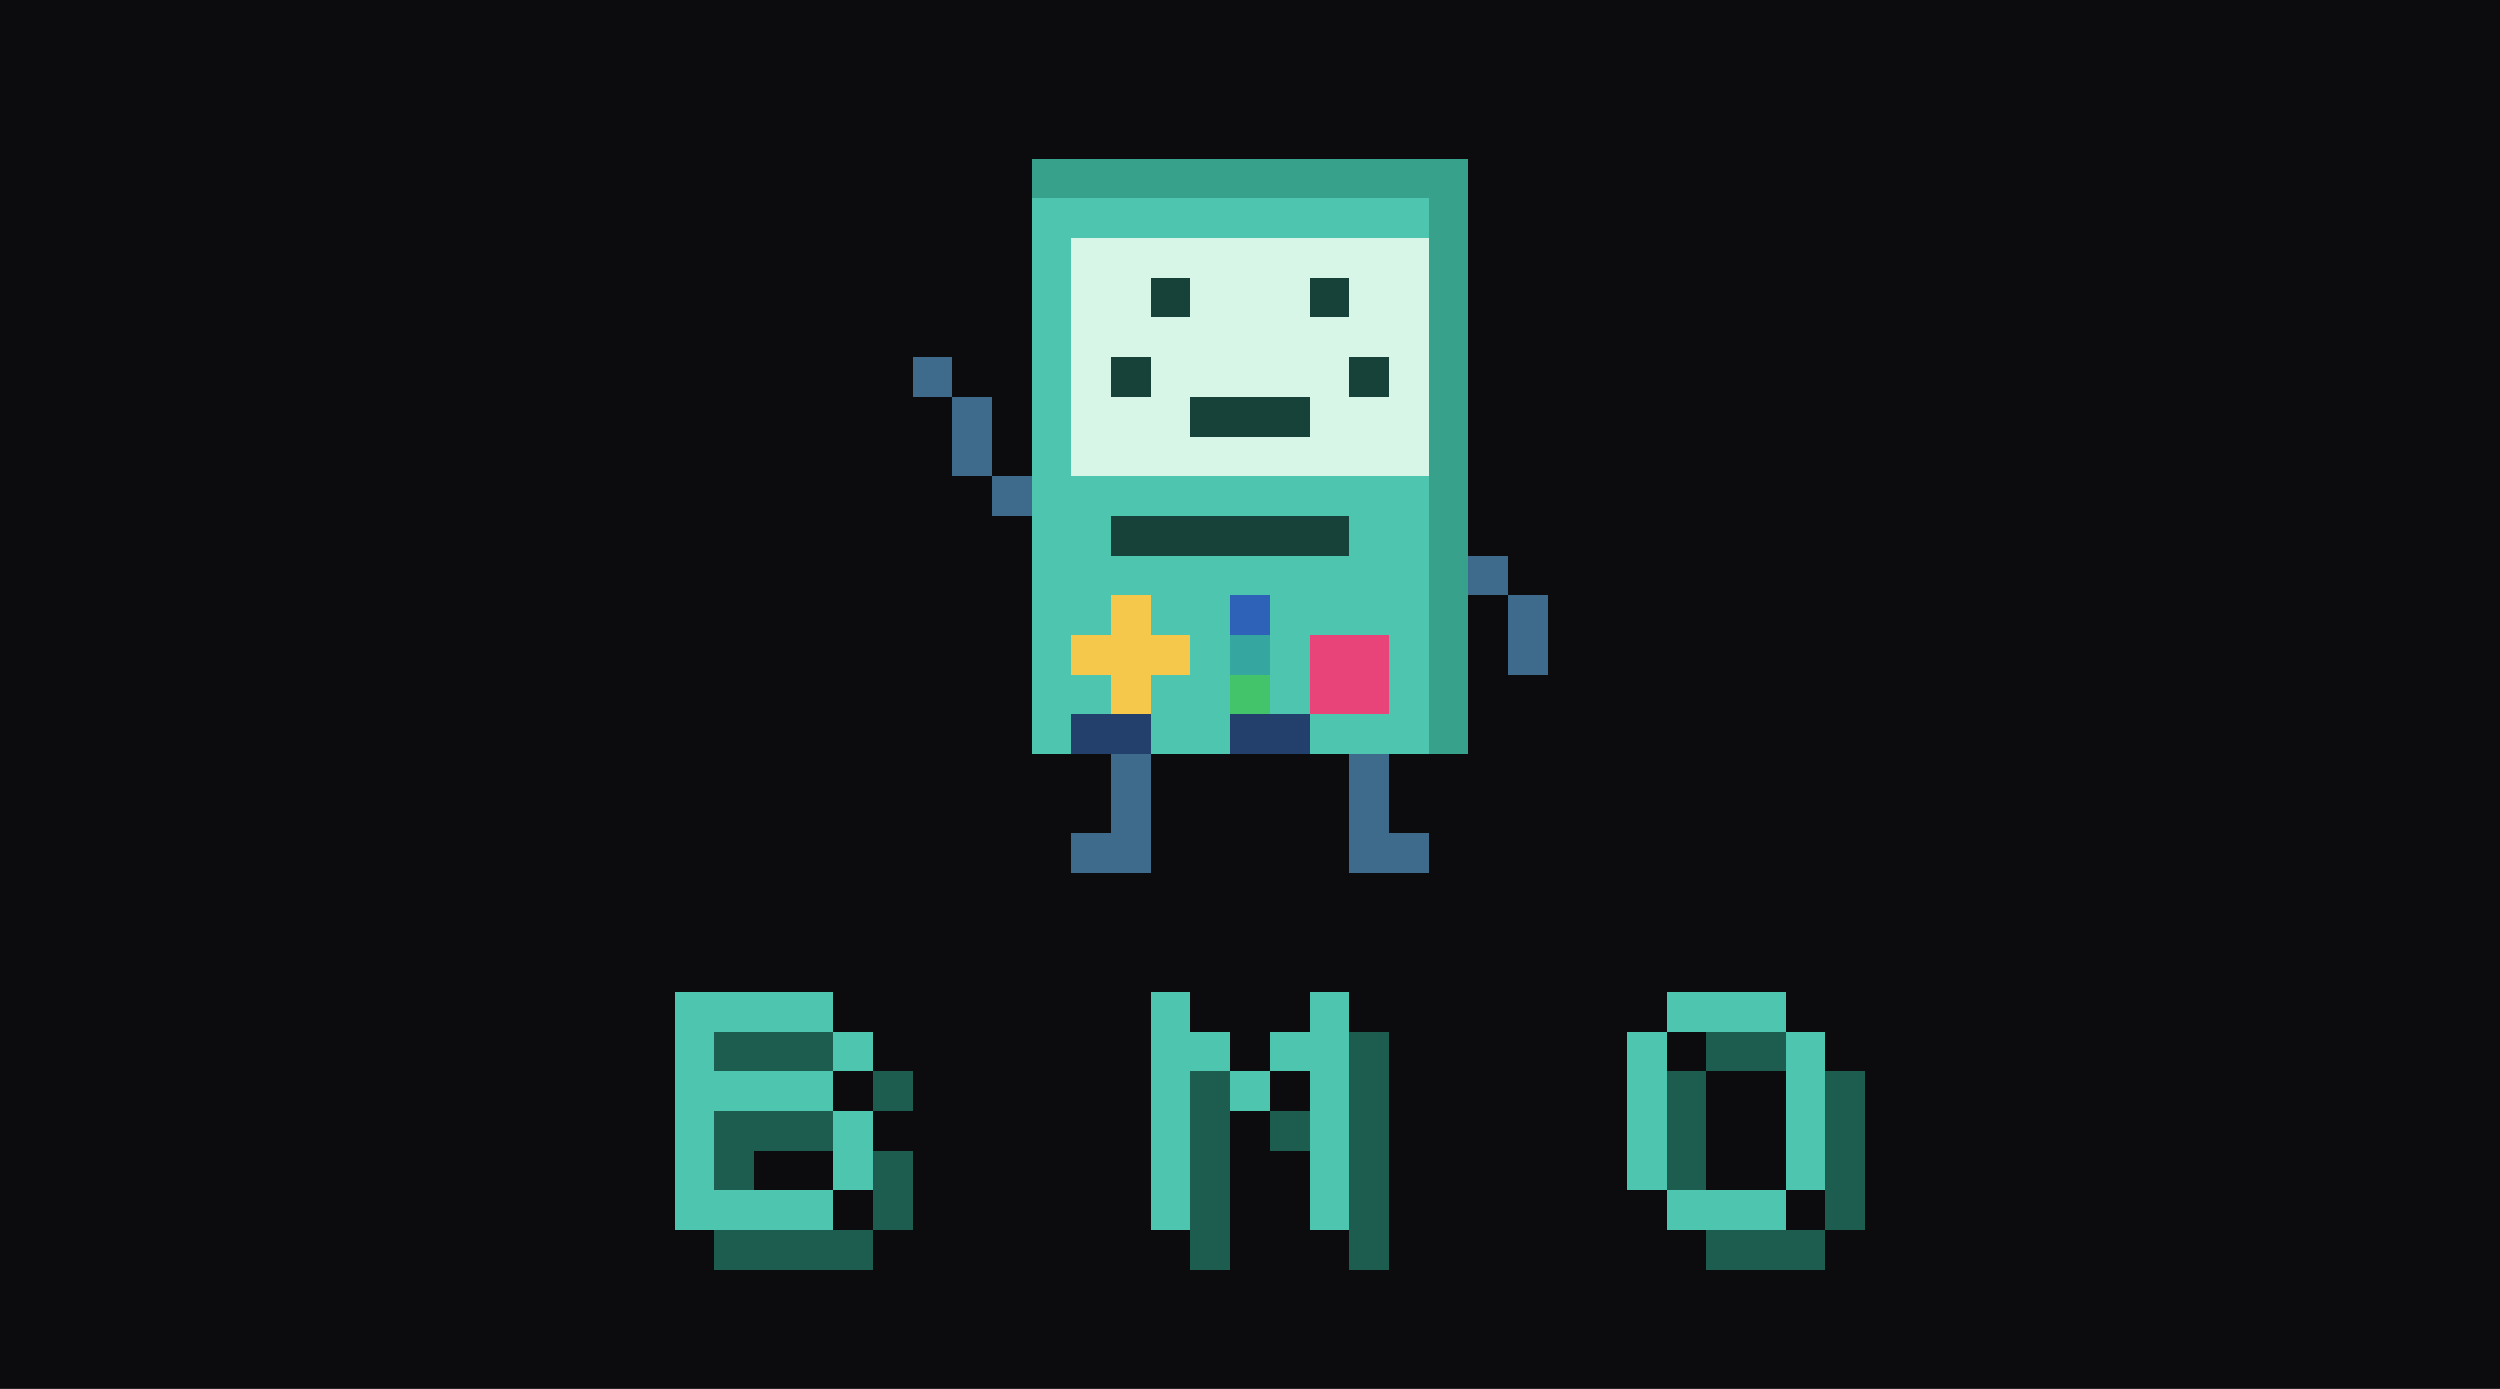
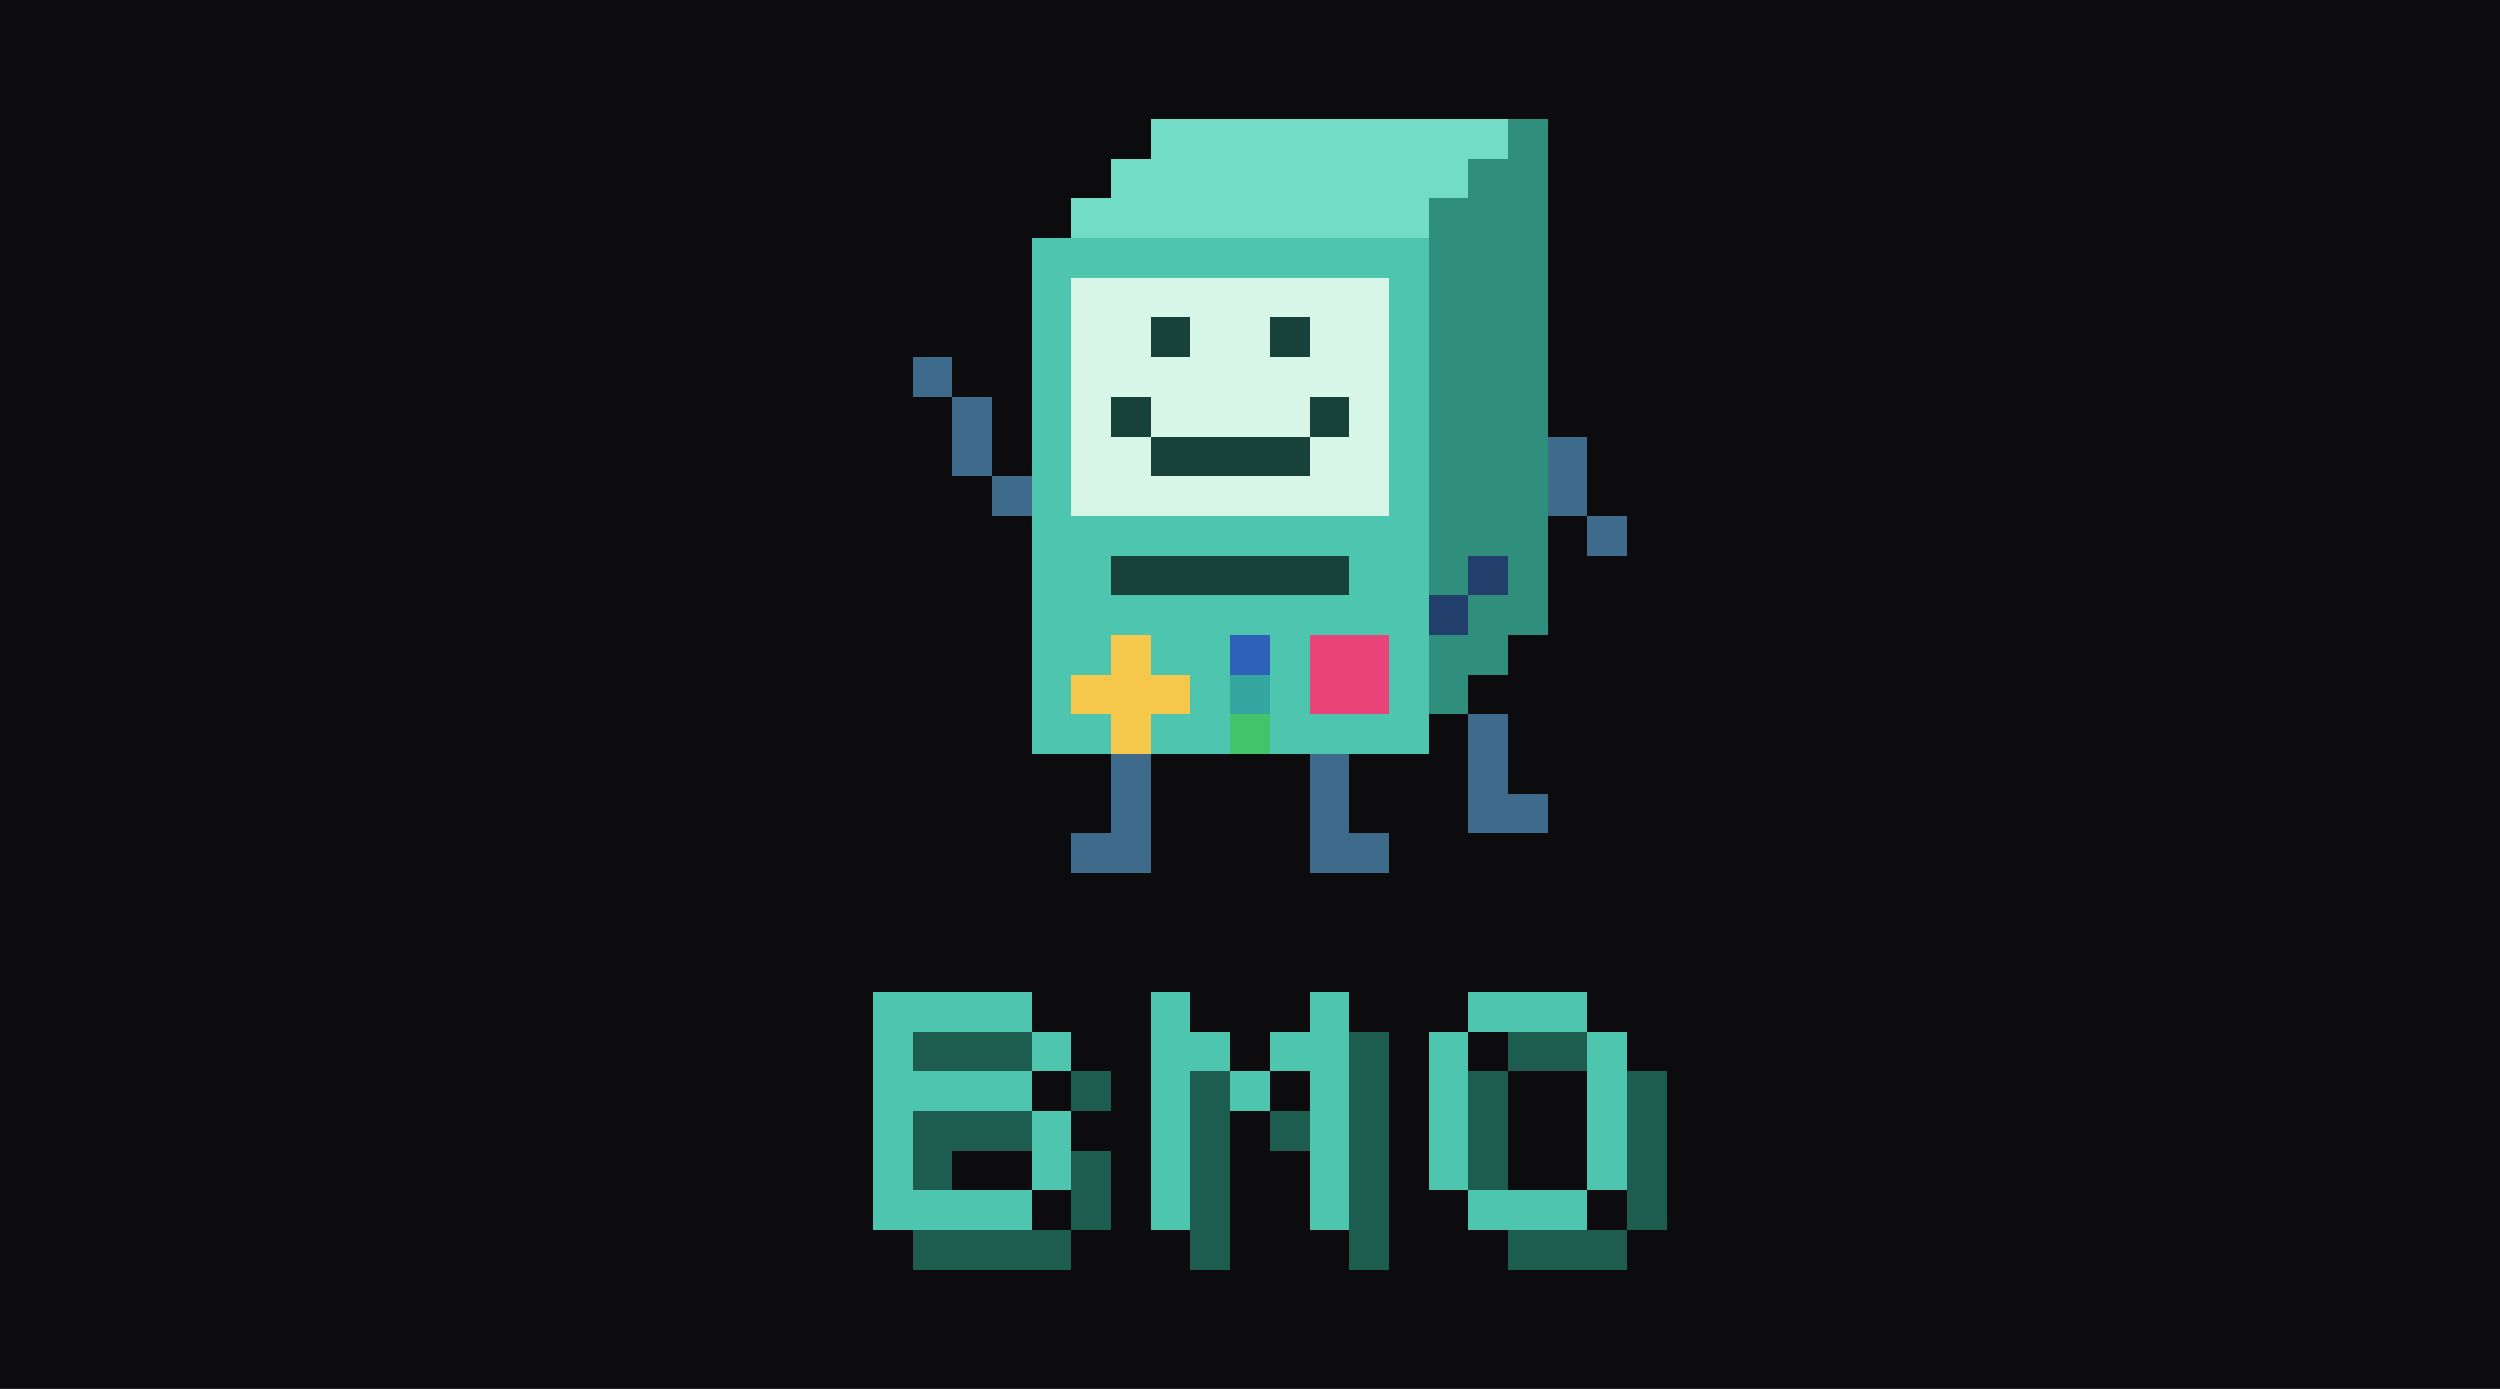
<svg xmlns="http://www.w3.org/2000/svg" viewBox="0 0 630 350" role="img" aria-label="bmo">
  <style>
    @media (prefers-reduced-motion: no-preference) {
      .lt { animation: bob 2.8s ease-in-out infinite }
      .l0 { animation-delay: 0.00s }
      .l1 { animation-delay: -0.93s }
      .l2 { animation-delay: -1.87s }
      @keyframes bob {
        0%, 100% { transform: translateY(-5px) }
        50% { transform: translateY(5px) }
      }
    }
  </style>
  <rect width="630" height="350" fill="#0C0C0F" />
  <g shape-rendering="crispEdges">
-     <rect x="260" y="40" width="110" height="10" fill="#37A18C" />
-     <rect x="260" y="50" width="100" height="10" fill="#4EC6AF" />
-     <rect x="360" y="50" width="10" height="10" fill="#37A18C" />
-     <rect x="260" y="60" width="10" height="10" fill="#4EC6AF" />
-     <rect x="270" y="60" width="90" height="10" fill="#D8F6E7" />
-     <rect x="360" y="60" width="10" height="10" fill="#37A18C" />
+     <rect x="290" y="30" width="90" height="10" fill="#72DCC7" />
+     <rect x="380" y="30" width="10" height="10" fill="#2F8E7C" />
+     <rect x="280" y="40" width="90" height="10" fill="#72DCC7" />
+     <rect x="370" y="40" width="20" height="10" fill="#2F8E7C" />
+     <rect x="270" y="50" width="90" height="10" fill="#72DCC7" />
+     <rect x="360" y="50" width="30" height="10" fill="#2F8E7C" />
+     <rect x="260" y="60" width="100" height="10" fill="#4EC6AF" />
+     <rect x="360" y="60" width="30" height="10" fill="#2F8E7C" />
    <rect x="260" y="70" width="10" height="10" fill="#4EC6AF" />
-     <rect x="270" y="70" width="20" height="10" fill="#D8F6E7" />
-     <rect x="290" y="70" width="10" height="10" fill="#17423A" />
-     <rect x="300" y="70" width="30" height="10" fill="#D8F6E7" />
-     <rect x="330" y="70" width="10" height="10" fill="#17423A" />
-     <rect x="340" y="70" width="20" height="10" fill="#D8F6E7" />
-     <rect x="360" y="70" width="10" height="10" fill="#37A18C" />
+     <rect x="270" y="70" width="80" height="10" fill="#D8F6E7" />
+     <rect x="350" y="70" width="10" height="10" fill="#4EC6AF" />
+     <rect x="360" y="70" width="30" height="10" fill="#2F8E7C" />
    <rect x="260" y="80" width="10" height="10" fill="#4EC6AF" />
-     <rect x="270" y="80" width="90" height="10" fill="#D8F6E7" />
-     <rect x="360" y="80" width="10" height="10" fill="#37A18C" />
+     <rect x="270" y="80" width="20" height="10" fill="#D8F6E7" />
+     <rect x="290" y="80" width="10" height="10" fill="#17423A" />
+     <rect x="300" y="80" width="20" height="10" fill="#D8F6E7" />
+     <rect x="320" y="80" width="10" height="10" fill="#17423A" />
+     <rect x="330" y="80" width="20" height="10" fill="#D8F6E7" />
+     <rect x="350" y="80" width="10" height="10" fill="#4EC6AF" />
+     <rect x="360" y="80" width="30" height="10" fill="#2F8E7C" />
    <rect x="230" y="90" width="10" height="10" fill="#3E6B8C" />
    <rect x="260" y="90" width="10" height="10" fill="#4EC6AF" />
-     <rect x="270" y="90" width="10" height="10" fill="#D8F6E7" />
-     <rect x="280" y="90" width="10" height="10" fill="#17423A" />
-     <rect x="290" y="90" width="50" height="10" fill="#D8F6E7" />
-     <rect x="340" y="90" width="10" height="10" fill="#17423A" />
-     <rect x="350" y="90" width="10" height="10" fill="#D8F6E7" />
-     <rect x="360" y="90" width="10" height="10" fill="#37A18C" />
+     <rect x="270" y="90" width="80" height="10" fill="#D8F6E7" />
+     <rect x="350" y="90" width="10" height="10" fill="#4EC6AF" />
+     <rect x="360" y="90" width="30" height="10" fill="#2F8E7C" />
    <rect x="240" y="100" width="10" height="10" fill="#3E6B8C" />
    <rect x="260" y="100" width="10" height="10" fill="#4EC6AF" />
-     <rect x="270" y="100" width="30" height="10" fill="#D8F6E7" />
-     <rect x="300" y="100" width="30" height="10" fill="#17423A" />
-     <rect x="330" y="100" width="30" height="10" fill="#D8F6E7" />
-     <rect x="360" y="100" width="10" height="10" fill="#37A18C" />
+     <rect x="270" y="100" width="10" height="10" fill="#D8F6E7" />
+     <rect x="280" y="100" width="10" height="10" fill="#17423A" />
+     <rect x="290" y="100" width="40" height="10" fill="#D8F6E7" />
+     <rect x="330" y="100" width="10" height="10" fill="#17423A" />
+     <rect x="340" y="100" width="10" height="10" fill="#D8F6E7" />
+     <rect x="350" y="100" width="10" height="10" fill="#4EC6AF" />
+     <rect x="360" y="100" width="30" height="10" fill="#2F8E7C" />
    <rect x="240" y="110" width="10" height="10" fill="#3E6B8C" />
    <rect x="260" y="110" width="10" height="10" fill="#4EC6AF" />
-     <rect x="270" y="110" width="90" height="10" fill="#D8F6E7" />
-     <rect x="360" y="110" width="10" height="10" fill="#37A18C" />
+     <rect x="270" y="110" width="20" height="10" fill="#D8F6E7" />
+     <rect x="290" y="110" width="40" height="10" fill="#17423A" />
+     <rect x="330" y="110" width="20" height="10" fill="#D8F6E7" />
+     <rect x="350" y="110" width="10" height="10" fill="#4EC6AF" />
+     <rect x="360" y="110" width="30" height="10" fill="#2F8E7C" />
+     <rect x="390" y="110" width="10" height="10" fill="#3E6B8C" />
    <rect x="250" y="120" width="10" height="10" fill="#3E6B8C" />
-     <rect x="260" y="120" width="100" height="10" fill="#4EC6AF" />
-     <rect x="360" y="120" width="10" height="10" fill="#37A18C" />
-     <rect x="260" y="130" width="20" height="10" fill="#4EC6AF" />
-     <rect x="280" y="130" width="60" height="10" fill="#17423A" />
-     <rect x="340" y="130" width="20" height="10" fill="#4EC6AF" />
-     <rect x="360" y="130" width="10" height="10" fill="#37A18C" />
-     <rect x="260" y="140" width="100" height="10" fill="#4EC6AF" />
-     <rect x="360" y="140" width="10" height="10" fill="#37A18C" />
-     <rect x="370" y="140" width="10" height="10" fill="#3E6B8C" />
-     <rect x="260" y="150" width="20" height="10" fill="#4EC6AF" />
-     <rect x="280" y="150" width="10" height="10" fill="#F5C84C" />
-     <rect x="290" y="150" width="20" height="10" fill="#4EC6AF" />
-     <rect x="310" y="150" width="10" height="10" fill="#2E62B8" />
-     <rect x="320" y="150" width="40" height="10" fill="#4EC6AF" />
-     <rect x="360" y="150" width="10" height="10" fill="#37A18C" />
-     <rect x="380" y="150" width="10" height="10" fill="#3E6B8C" />
-     <rect x="260" y="160" width="10" height="10" fill="#4EC6AF" />
-     <rect x="270" y="160" width="30" height="10" fill="#F5C84C" />
-     <rect x="300" y="160" width="10" height="10" fill="#4EC6AF" />
-     <rect x="310" y="160" width="10" height="10" fill="#35A7A0" />
+     <rect x="260" y="120" width="10" height="10" fill="#4EC6AF" />
+     <rect x="270" y="120" width="80" height="10" fill="#D8F6E7" />
+     <rect x="350" y="120" width="10" height="10" fill="#4EC6AF" />
+     <rect x="360" y="120" width="30" height="10" fill="#2F8E7C" />
+     <rect x="390" y="120" width="10" height="10" fill="#3E6B8C" />
+     <rect x="260" y="130" width="100" height="10" fill="#4EC6AF" />
+     <rect x="360" y="130" width="30" height="10" fill="#2F8E7C" />
+     <rect x="400" y="130" width="10" height="10" fill="#3E6B8C" />
+     <rect x="260" y="140" width="20" height="10" fill="#4EC6AF" />
+     <rect x="280" y="140" width="60" height="10" fill="#17423A" />
+     <rect x="340" y="140" width="20" height="10" fill="#4EC6AF" />
+     <rect x="360" y="140" width="10" height="10" fill="#2F8E7C" />
+     <rect x="370" y="140" width="10" height="10" fill="#22406B" />
+     <rect x="380" y="140" width="10" height="10" fill="#2F8E7C" />
+     <rect x="260" y="150" width="100" height="10" fill="#4EC6AF" />
+     <rect x="360" y="150" width="10" height="10" fill="#22406B" />
+     <rect x="370" y="150" width="20" height="10" fill="#2F8E7C" />
+     <rect x="260" y="160" width="20" height="10" fill="#4EC6AF" />
+     <rect x="280" y="160" width="10" height="10" fill="#F5C84C" />
+     <rect x="290" y="160" width="20" height="10" fill="#4EC6AF" />
+     <rect x="310" y="160" width="10" height="10" fill="#2E62B8" />
    <rect x="320" y="160" width="10" height="10" fill="#4EC6AF" />
    <rect x="330" y="160" width="20" height="10" fill="#E8447A" />
    <rect x="350" y="160" width="10" height="10" fill="#4EC6AF" />
-     <rect x="360" y="160" width="10" height="10" fill="#37A18C" />
-     <rect x="380" y="160" width="10" height="10" fill="#3E6B8C" />
-     <rect x="260" y="170" width="20" height="10" fill="#4EC6AF" />
-     <rect x="280" y="170" width="10" height="10" fill="#F5C84C" />
-     <rect x="290" y="170" width="20" height="10" fill="#4EC6AF" />
-     <rect x="310" y="170" width="10" height="10" fill="#43C46B" />
+     <rect x="360" y="160" width="20" height="10" fill="#2F8E7C" />
+     <rect x="260" y="170" width="10" height="10" fill="#4EC6AF" />
+     <rect x="270" y="170" width="30" height="10" fill="#F5C84C" />
+     <rect x="300" y="170" width="10" height="10" fill="#4EC6AF" />
+     <rect x="310" y="170" width="10" height="10" fill="#35A7A0" />
    <rect x="320" y="170" width="10" height="10" fill="#4EC6AF" />
    <rect x="330" y="170" width="20" height="10" fill="#E8447A" />
    <rect x="350" y="170" width="10" height="10" fill="#4EC6AF" />
-     <rect x="360" y="170" width="10" height="10" fill="#37A18C" />
-     <rect x="260" y="180" width="10" height="10" fill="#4EC6AF" />
-     <rect x="270" y="180" width="20" height="10" fill="#22406B" />
+     <rect x="360" y="170" width="10" height="10" fill="#2F8E7C" />
+     <rect x="260" y="180" width="20" height="10" fill="#4EC6AF" />
+     <rect x="280" y="180" width="10" height="10" fill="#F5C84C" />
    <rect x="290" y="180" width="20" height="10" fill="#4EC6AF" />
-     <rect x="310" y="180" width="20" height="10" fill="#22406B" />
-     <rect x="330" y="180" width="30" height="10" fill="#4EC6AF" />
-     <rect x="360" y="180" width="10" height="10" fill="#37A18C" />
+     <rect x="310" y="180" width="10" height="10" fill="#43C46B" />
+     <rect x="320" y="180" width="40" height="10" fill="#4EC6AF" />
+     <rect x="370" y="180" width="10" height="10" fill="#3E6B8C" />
    <rect x="280" y="190" width="10" height="10" fill="#3E6B8C" />
-     <rect x="340" y="190" width="10" height="10" fill="#3E6B8C" />
+     <rect x="330" y="190" width="10" height="10" fill="#3E6B8C" />
+     <rect x="370" y="190" width="10" height="10" fill="#3E6B8C" />
    <rect x="280" y="200" width="10" height="10" fill="#3E6B8C" />
-     <rect x="340" y="200" width="10" height="10" fill="#3E6B8C" />
+     <rect x="330" y="200" width="10" height="10" fill="#3E6B8C" />
+     <rect x="370" y="200" width="20" height="10" fill="#3E6B8C" />
    <rect x="270" y="210" width="20" height="10" fill="#3E6B8C" />
-     <rect x="340" y="210" width="20" height="10" fill="#3E6B8C" />
-     <g transform="translate(170 250)">
+     <rect x="330" y="210" width="20" height="10" fill="#3E6B8C" />
+     <g transform="translate(220 250)">
      <g class="lt l0">
        <rect x="0" y="0" width="40" height="10" fill="#4EC6AF" />
        <rect x="0" y="10" width="10" height="10" fill="#4EC6AF" />
        <rect x="40" y="10" width="10" height="10" fill="#4EC6AF" />
        <rect x="0" y="20" width="40" height="10" fill="#4EC6AF" />
        <rect x="0" y="30" width="10" height="10" fill="#4EC6AF" />
        <rect x="40" y="30" width="10" height="10" fill="#4EC6AF" />
        <rect x="0" y="40" width="10" height="10" fill="#4EC6AF" />
        <rect x="40" y="40" width="10" height="10" fill="#4EC6AF" />
        <rect x="0" y="50" width="40" height="10" fill="#4EC6AF" />
        <rect x="10" y="10" width="10" height="10" fill="#1D5D50" />
        <rect x="20" y="10" width="10" height="10" fill="#1D5D50" />
        <rect x="30" y="10" width="10" height="10" fill="#1D5D50" />
        <rect x="50" y="20" width="10" height="10" fill="#1D5D50" />
        <rect x="10" y="30" width="10" height="10" fill="#1D5D50" />
        <rect x="20" y="30" width="10" height="10" fill="#1D5D50" />
        <rect x="30" y="30" width="10" height="10" fill="#1D5D50" />
        <rect x="10" y="40" width="10" height="10" fill="#1D5D50" />
        <rect x="50" y="40" width="10" height="10" fill="#1D5D50" />
        <rect x="50" y="50" width="10" height="10" fill="#1D5D50" />
        <rect x="10" y="60" width="10" height="10" fill="#1D5D50" />
        <rect x="20" y="60" width="10" height="10" fill="#1D5D50" />
        <rect x="30" y="60" width="10" height="10" fill="#1D5D50" />
        <rect x="40" y="60" width="10" height="10" fill="#1D5D50" />
      </g>
    </g>
    <g transform="translate(290 250)">
      <g class="lt l1">
        <rect x="0" y="0" width="10" height="10" fill="#4EC6AF" />
        <rect x="40" y="0" width="10" height="10" fill="#4EC6AF" />
        <rect x="0" y="10" width="20" height="10" fill="#4EC6AF" />
        <rect x="30" y="10" width="20" height="10" fill="#4EC6AF" />
        <rect x="0" y="20" width="10" height="10" fill="#4EC6AF" />
        <rect x="20" y="20" width="10" height="10" fill="#4EC6AF" />
        <rect x="40" y="20" width="10" height="10" fill="#4EC6AF" />
        <rect x="0" y="30" width="10" height="10" fill="#4EC6AF" />
        <rect x="40" y="30" width="10" height="10" fill="#4EC6AF" />
        <rect x="0" y="40" width="10" height="10" fill="#4EC6AF" />
        <rect x="40" y="40" width="10" height="10" fill="#4EC6AF" />
        <rect x="0" y="50" width="10" height="10" fill="#4EC6AF" />
        <rect x="40" y="50" width="10" height="10" fill="#4EC6AF" />
        <rect x="50" y="10" width="10" height="10" fill="#1D5D50" />
        <rect x="10" y="20" width="10" height="10" fill="#1D5D50" />
        <rect x="50" y="20" width="10" height="10" fill="#1D5D50" />
        <rect x="10" y="30" width="10" height="10" fill="#1D5D50" />
        <rect x="30" y="30" width="10" height="10" fill="#1D5D50" />
        <rect x="50" y="30" width="10" height="10" fill="#1D5D50" />
        <rect x="10" y="40" width="10" height="10" fill="#1D5D50" />
        <rect x="50" y="40" width="10" height="10" fill="#1D5D50" />
        <rect x="10" y="50" width="10" height="10" fill="#1D5D50" />
        <rect x="50" y="50" width="10" height="10" fill="#1D5D50" />
        <rect x="10" y="60" width="10" height="10" fill="#1D5D50" />
        <rect x="50" y="60" width="10" height="10" fill="#1D5D50" />
      </g>
    </g>
-     <g transform="translate(410 250)">
+     <g transform="translate(360 250)">
      <g class="lt l2">
        <rect x="10" y="0" width="30" height="10" fill="#4EC6AF" />
        <rect x="0" y="10" width="10" height="10" fill="#4EC6AF" />
        <rect x="40" y="10" width="10" height="10" fill="#4EC6AF" />
        <rect x="0" y="20" width="10" height="10" fill="#4EC6AF" />
        <rect x="40" y="20" width="10" height="10" fill="#4EC6AF" />
        <rect x="0" y="30" width="10" height="10" fill="#4EC6AF" />
        <rect x="40" y="30" width="10" height="10" fill="#4EC6AF" />
        <rect x="0" y="40" width="10" height="10" fill="#4EC6AF" />
        <rect x="40" y="40" width="10" height="10" fill="#4EC6AF" />
        <rect x="10" y="50" width="30" height="10" fill="#4EC6AF" />
        <rect x="20" y="10" width="10" height="10" fill="#1D5D50" />
        <rect x="30" y="10" width="10" height="10" fill="#1D5D50" />
        <rect x="10" y="20" width="10" height="10" fill="#1D5D50" />
        <rect x="50" y="20" width="10" height="10" fill="#1D5D50" />
        <rect x="10" y="30" width="10" height="10" fill="#1D5D50" />
        <rect x="50" y="30" width="10" height="10" fill="#1D5D50" />
        <rect x="10" y="40" width="10" height="10" fill="#1D5D50" />
        <rect x="50" y="40" width="10" height="10" fill="#1D5D50" />
        <rect x="50" y="50" width="10" height="10" fill="#1D5D50" />
        <rect x="20" y="60" width="10" height="10" fill="#1D5D50" />
        <rect x="30" y="60" width="10" height="10" fill="#1D5D50" />
        <rect x="40" y="60" width="10" height="10" fill="#1D5D50" />
      </g>
    </g>
  </g>
</svg>
